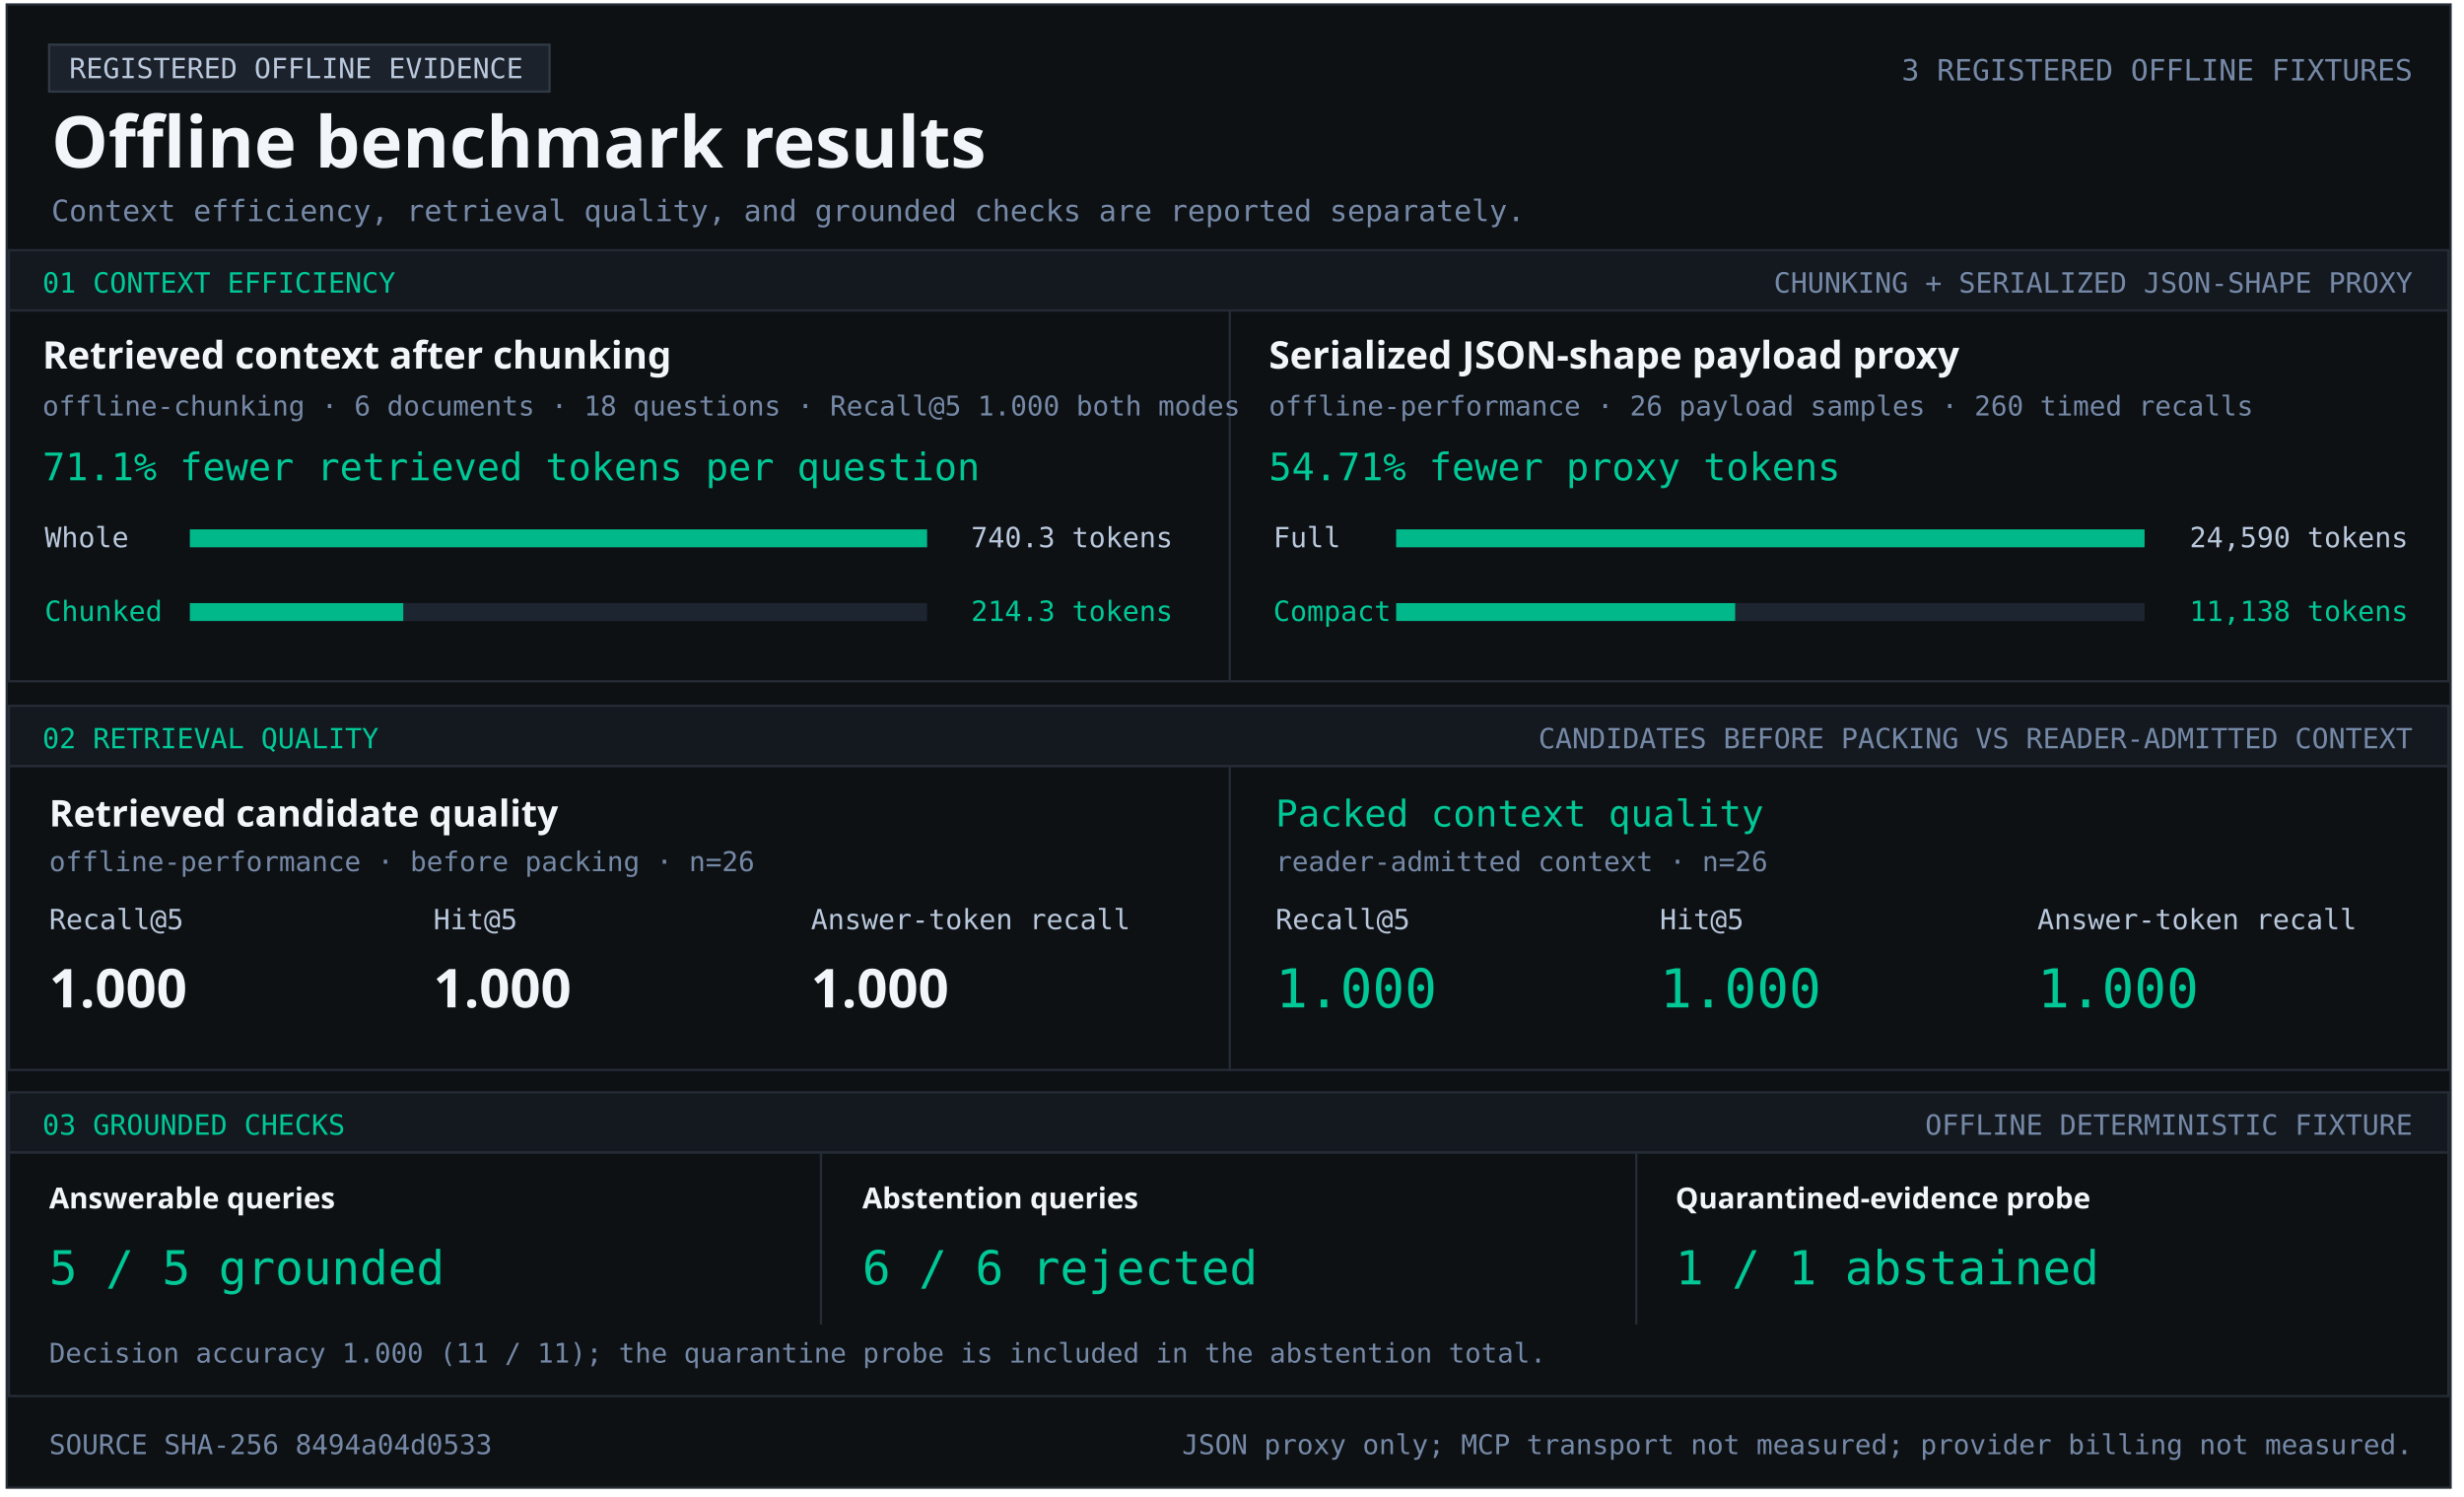
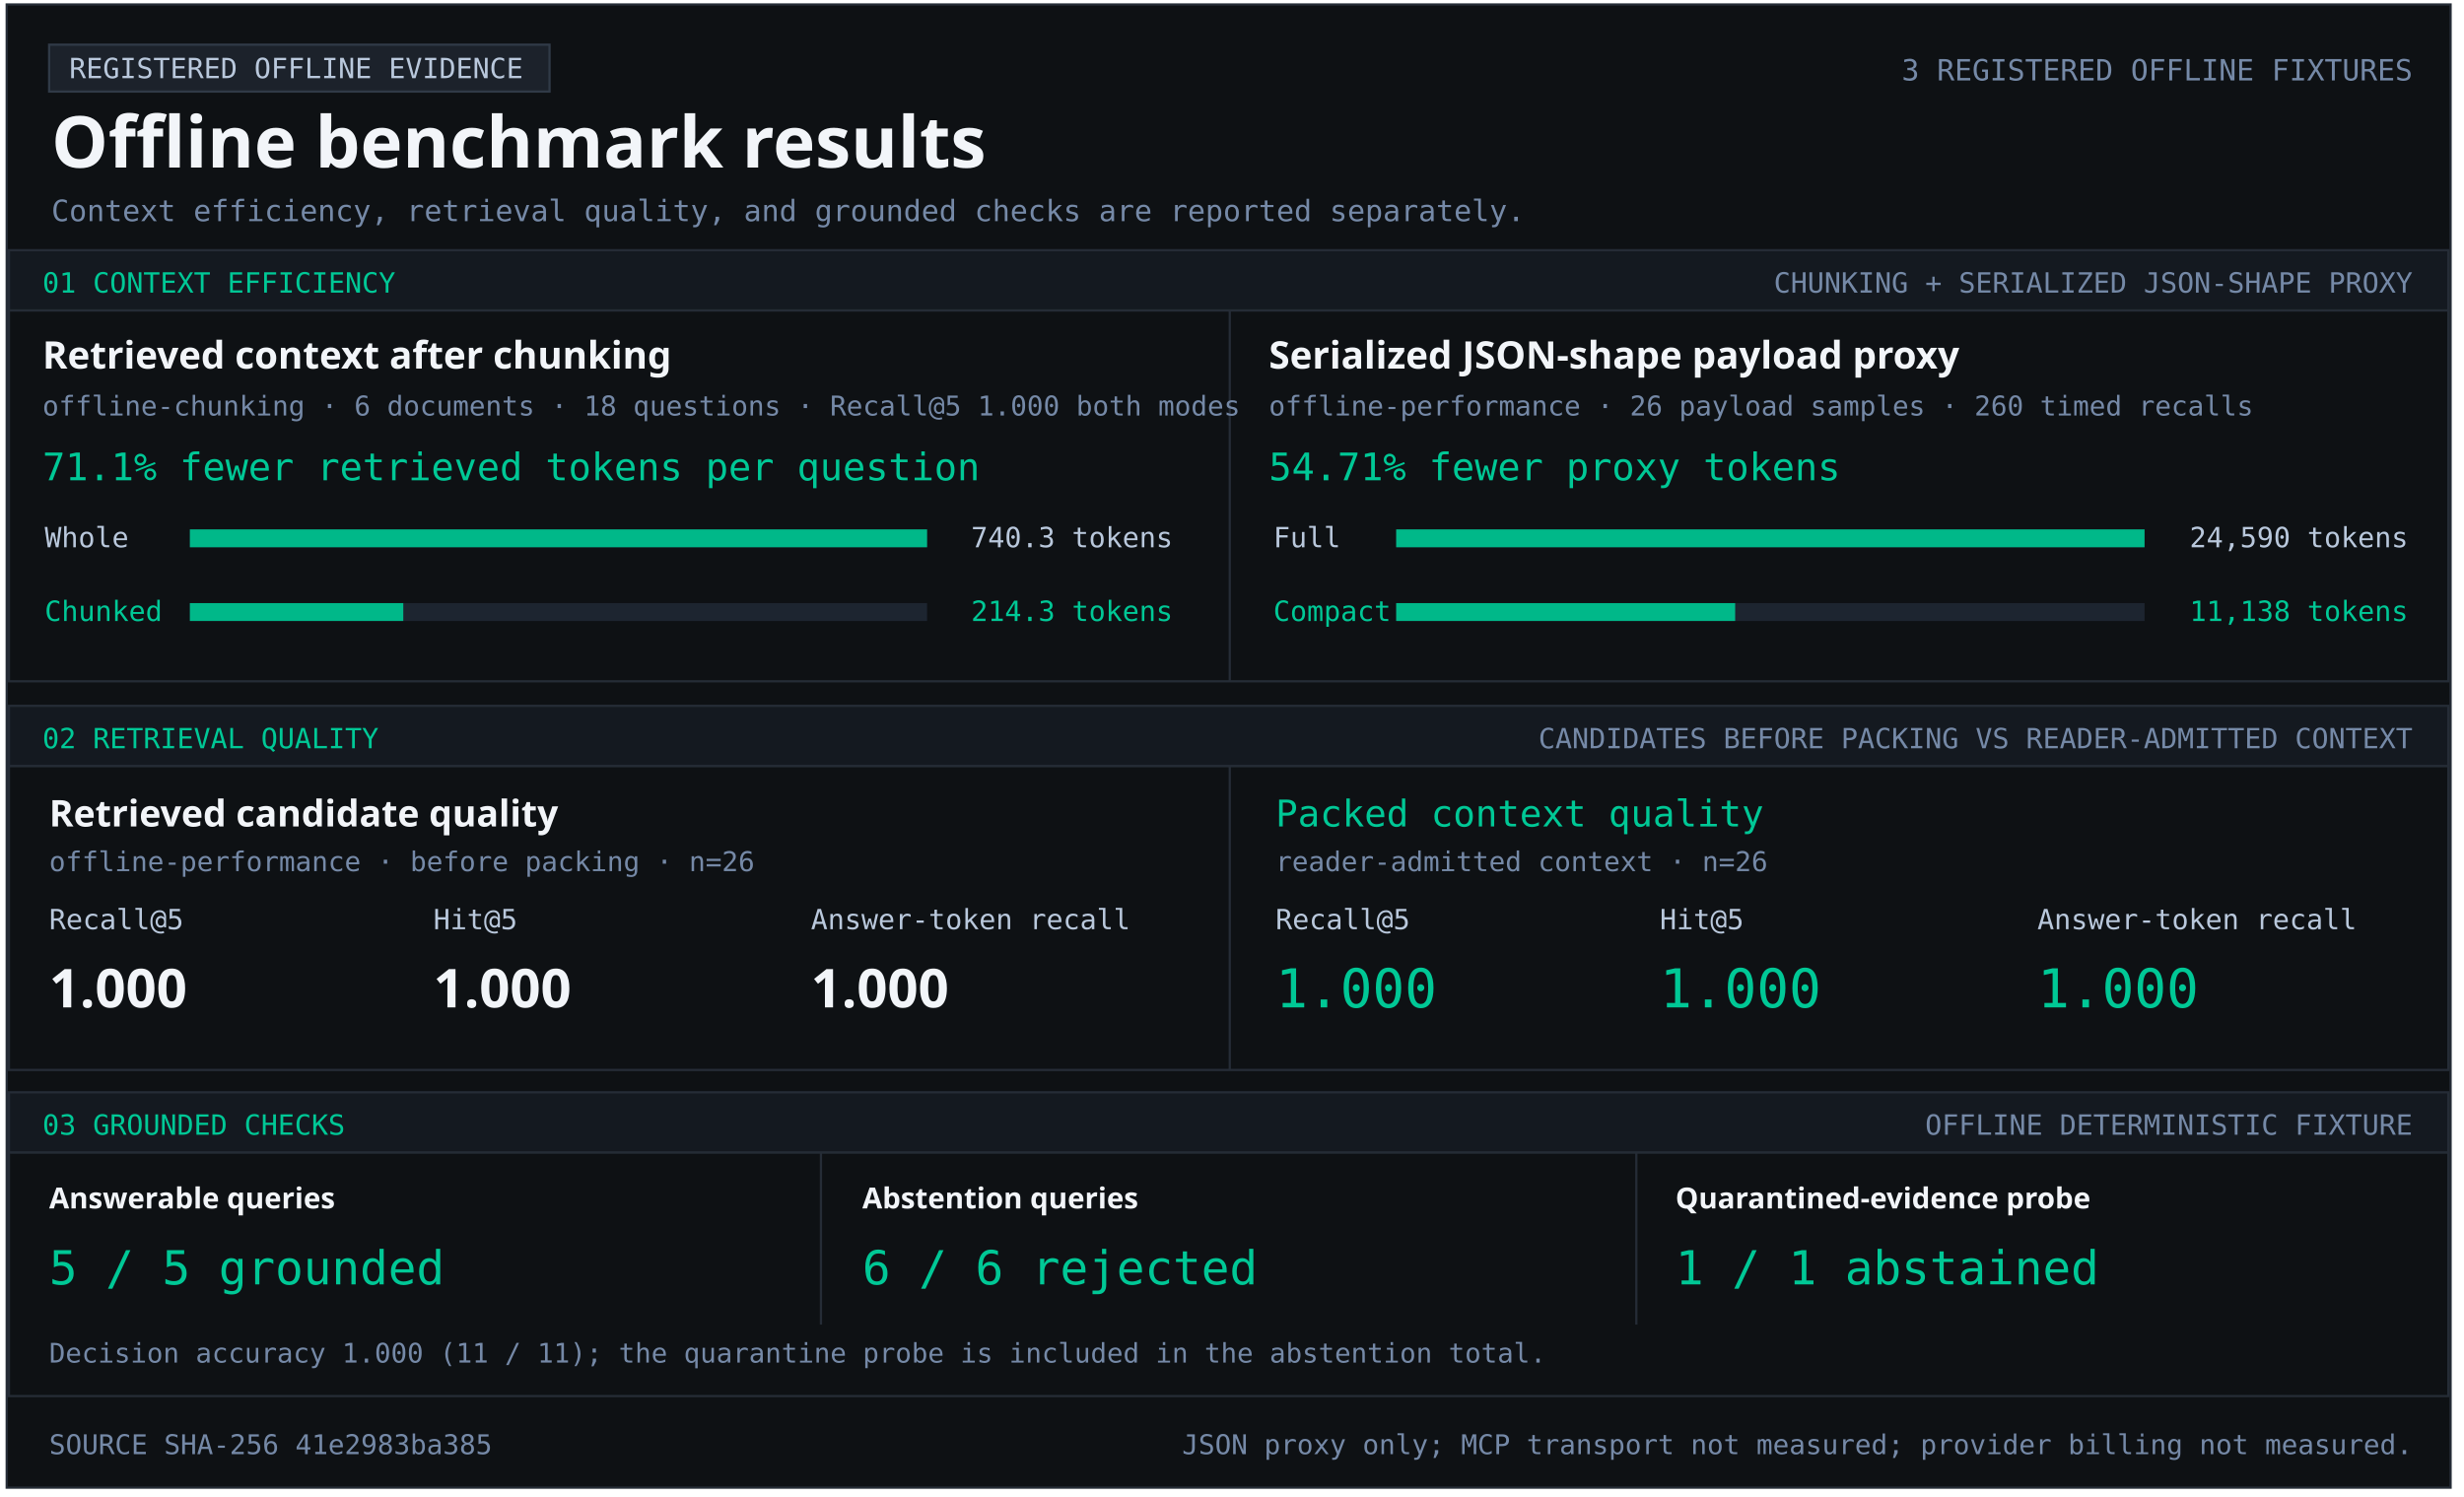
<svg xmlns="http://www.w3.org/2000/svg" width="1103" height="670" viewBox="0 0 1103 670" role="img" aria-labelledby="title desc">
  <style>text{font-family:Consolas,monospace;fill:#b9c8dc} .heading{font-family:Segoe UI,sans-serif;font-weight:700;fill:#f2f5f9} .green{fill:#00c896}.muted{fill:#7589a7}</style>
  <rect x="3" y="2" width="1094" height="664" fill="#0e1114" stroke="#252c36" />
  <rect x="22" y="20" width="224" height="21" fill="#1c222b" stroke="#303a47" />
  <text x="31" y="35" font-size="12.5" text-anchor="start">REGISTERED OFFLINE EVIDENCE</text>
  <text x="23" y="75" font-size="32" class="heading" text-anchor="start">Offline benchmark results</text>
  <text x="1080" y="36" font-size="13.1" class="muted" text-anchor="end">3 REGISTERED OFFLINE FIXTURES</text>
  <text x="23" y="99" font-size="13.2" class="muted" text-anchor="start">Context efficiency, retrieval quality, and grounded checks are reported separately.</text>
  <rect x="4" y="112" width="1092" height="27" fill="#141920" stroke="#252c36" />
  <text x="19" y="131" font-size="12.5" class="green" text-anchor="start">01  CONTEXT EFFICIENCY</text>
  <text x="1080" y="131" font-size="12.5" class="muted" text-anchor="end">CHUNKING + SERIALIZED JSON-SHAPE PROXY</text>
  <rect x="4" y="139" width="1092" height="166" fill="#0e1114" stroke="#252c36" />
  <rect x="550" y="139" width="1" height="166" fill="#252c36" />
  <text x="19" y="165" font-size="17" class="heading" text-anchor="start">Retrieved context after chunking</text>
  <text x="19" y="186" font-size="12.2" class="muted" text-anchor="start">offline-chunking · 6 documents · 18 questions · Recall@5 1.000 both modes</text>
  <text x="19" y="215" font-size="17" class="green" text-anchor="start">71.1% fewer retrieved tokens per question</text>
  <text x="20" y="245" font-size="12.5" text-anchor="start">Whole</text>
  <rect x="85" y="237" width="330" height="8" fill="#1d2530" />
  <rect x="85" y="237" width="330.00" height="8" fill="#00b889" />
  <text x="525" y="245" font-size="12.5" text-anchor="end">740.3 tokens</text>
  <text x="20" y="278" font-size="12.5" class="green" text-anchor="start">Chunked</text>
  <rect x="85" y="270" width="330" height="8" fill="#1d2530" />
  <rect x="85" y="270" width="95.53" height="8" fill="#00b889" />
  <text x="525" y="278" font-size="12.5" class="green" text-anchor="end">214.3 tokens</text>
  <text x="568" y="165" font-size="17" class="heading" text-anchor="start">Serialized JSON-shape payload proxy</text>
  <text x="568" y="186" font-size="12.2" class="muted" text-anchor="start">offline-performance · 26 payload samples · 260 timed recalls</text>
  <text x="568" y="215" font-size="17" class="green" text-anchor="start">54.71% fewer proxy tokens</text>
  <text x="570" y="245" font-size="12.5" text-anchor="start">Full</text>
  <rect x="625" y="237" width="335" height="8" fill="#1d2530" />
  <rect x="625" y="237" width="335.00" height="8" fill="#00b889" />
  <text x="1078" y="245" font-size="12.5" text-anchor="end">24,590 tokens</text>
  <text x="570" y="278" font-size="12.5" class="green" text-anchor="start">Compact</text>
  <rect x="625" y="270" width="335" height="8" fill="#1d2530" />
  <rect x="625" y="270" width="151.74" height="8" fill="#00b889" />
  <text x="1078" y="278" font-size="12.5" class="green" text-anchor="end">11,138 tokens</text>
  <rect x="4" y="316" width="1092" height="27" fill="#141920" stroke="#252c36" />
  <text x="19" y="335" font-size="12.5" class="green" text-anchor="start">02  RETRIEVAL QUALITY</text>
  <text x="1080" y="335" font-size="12.5" class="muted" text-anchor="end">CANDIDATES BEFORE PACKING VS READER-ADMITTED CONTEXT</text>
  <rect x="4" y="343" width="1092" height="136" fill="#0e1114" stroke="#252c36" />
  <rect x="550" y="343" width="1" height="136" fill="#252c36" />
  <text x="22" y="370" font-size="16.5" class="heading" text-anchor="start">Retrieved candidate quality</text>
  <text x="22" y="390" font-size="12.2" class="muted" text-anchor="start">offline-performance · before packing · n=26</text>
  <text x="22" y="416" font-size="12.5" text-anchor="start">Recall@5</text>
  <text x="194" y="416" font-size="12.5" text-anchor="start">Hit@5</text>
  <text x="363" y="416" font-size="12.5" text-anchor="start">Answer-token recall</text>
  <text x="22" y="451" font-size="24" class="heading" text-anchor="start">1.000</text>
  <text x="194" y="451" font-size="24" class="heading" text-anchor="start">1.000</text>
  <text x="363" y="451" font-size="24" class="heading" text-anchor="start">1.000</text>
  <text x="571" y="370" font-size="16.5" class="green" text-anchor="start">Packed context quality</text>
  <text x="571" y="390" font-size="12.2" class="muted" text-anchor="start">reader-admitted context · n=26</text>
  <text x="571" y="416" font-size="12.5" text-anchor="start">Recall@5</text>
  <text x="743" y="416" font-size="12.5" text-anchor="start">Hit@5</text>
  <text x="912" y="416" font-size="12.5" text-anchor="start">Answer-token recall</text>
  <text x="571" y="451" font-size="24" class="green" text-anchor="start">1.000</text>
  <text x="743" y="451" font-size="24" class="green" text-anchor="start">1.000</text>
  <text x="912" y="451" font-size="24" class="green" text-anchor="start">1.000</text>
  <rect x="4" y="489" width="1092" height="27" fill="#141920" stroke="#252c36" />
  <text x="19" y="508" font-size="12.5" class="green" text-anchor="start">03  GROUNDED CHECKS</text>
  <text x="1080" y="508" font-size="12.5" class="muted" text-anchor="end">OFFLINE DETERMINISTIC FIXTURE</text>
  <rect x="4" y="516" width="1092" height="109" fill="#0e1114" stroke="#252c36" />
  <rect x="367" y="516" width="1" height="77" fill="#252c36" />
  <rect x="732" y="516" width="1" height="77" fill="#252c36" />
  <text x="22" y="541" font-size="13" class="heading" text-anchor="start">Answerable queries</text>
  <text x="22" y="575" font-size="21" class="green" text-anchor="start">5 / 5 grounded</text>
  <text x="386" y="541" font-size="13" class="heading" text-anchor="start">Abstention queries</text>
  <text x="386" y="575" font-size="21" class="green" text-anchor="start">6 / 6 rejected</text>
  <text x="750" y="541" font-size="13" class="heading" text-anchor="start">Quarantined-evidence probe</text>
  <text x="750" y="575" font-size="21" class="green" text-anchor="start">1 / 1 abstained</text>
  <text x="22" y="610" font-size="12.1" class="muted" text-anchor="start">Decision accuracy 1.000 (11 / 11); the quarantine probe is included in the abstention total.</text>
-   <text x="22" y="651" font-size="12.2" class="muted" text-anchor="start">SOURCE SHA-256  8494a04d0533</text>
+   <text x="22" y="651" font-size="12.2" class="muted" text-anchor="start">SOURCE SHA-256  41e2983ba385</text>
  <text x="1080" y="651" font-size="12.2" class="muted" text-anchor="end">JSON proxy only; MCP transport not measured; provider billing not measured.</text>
</svg>
